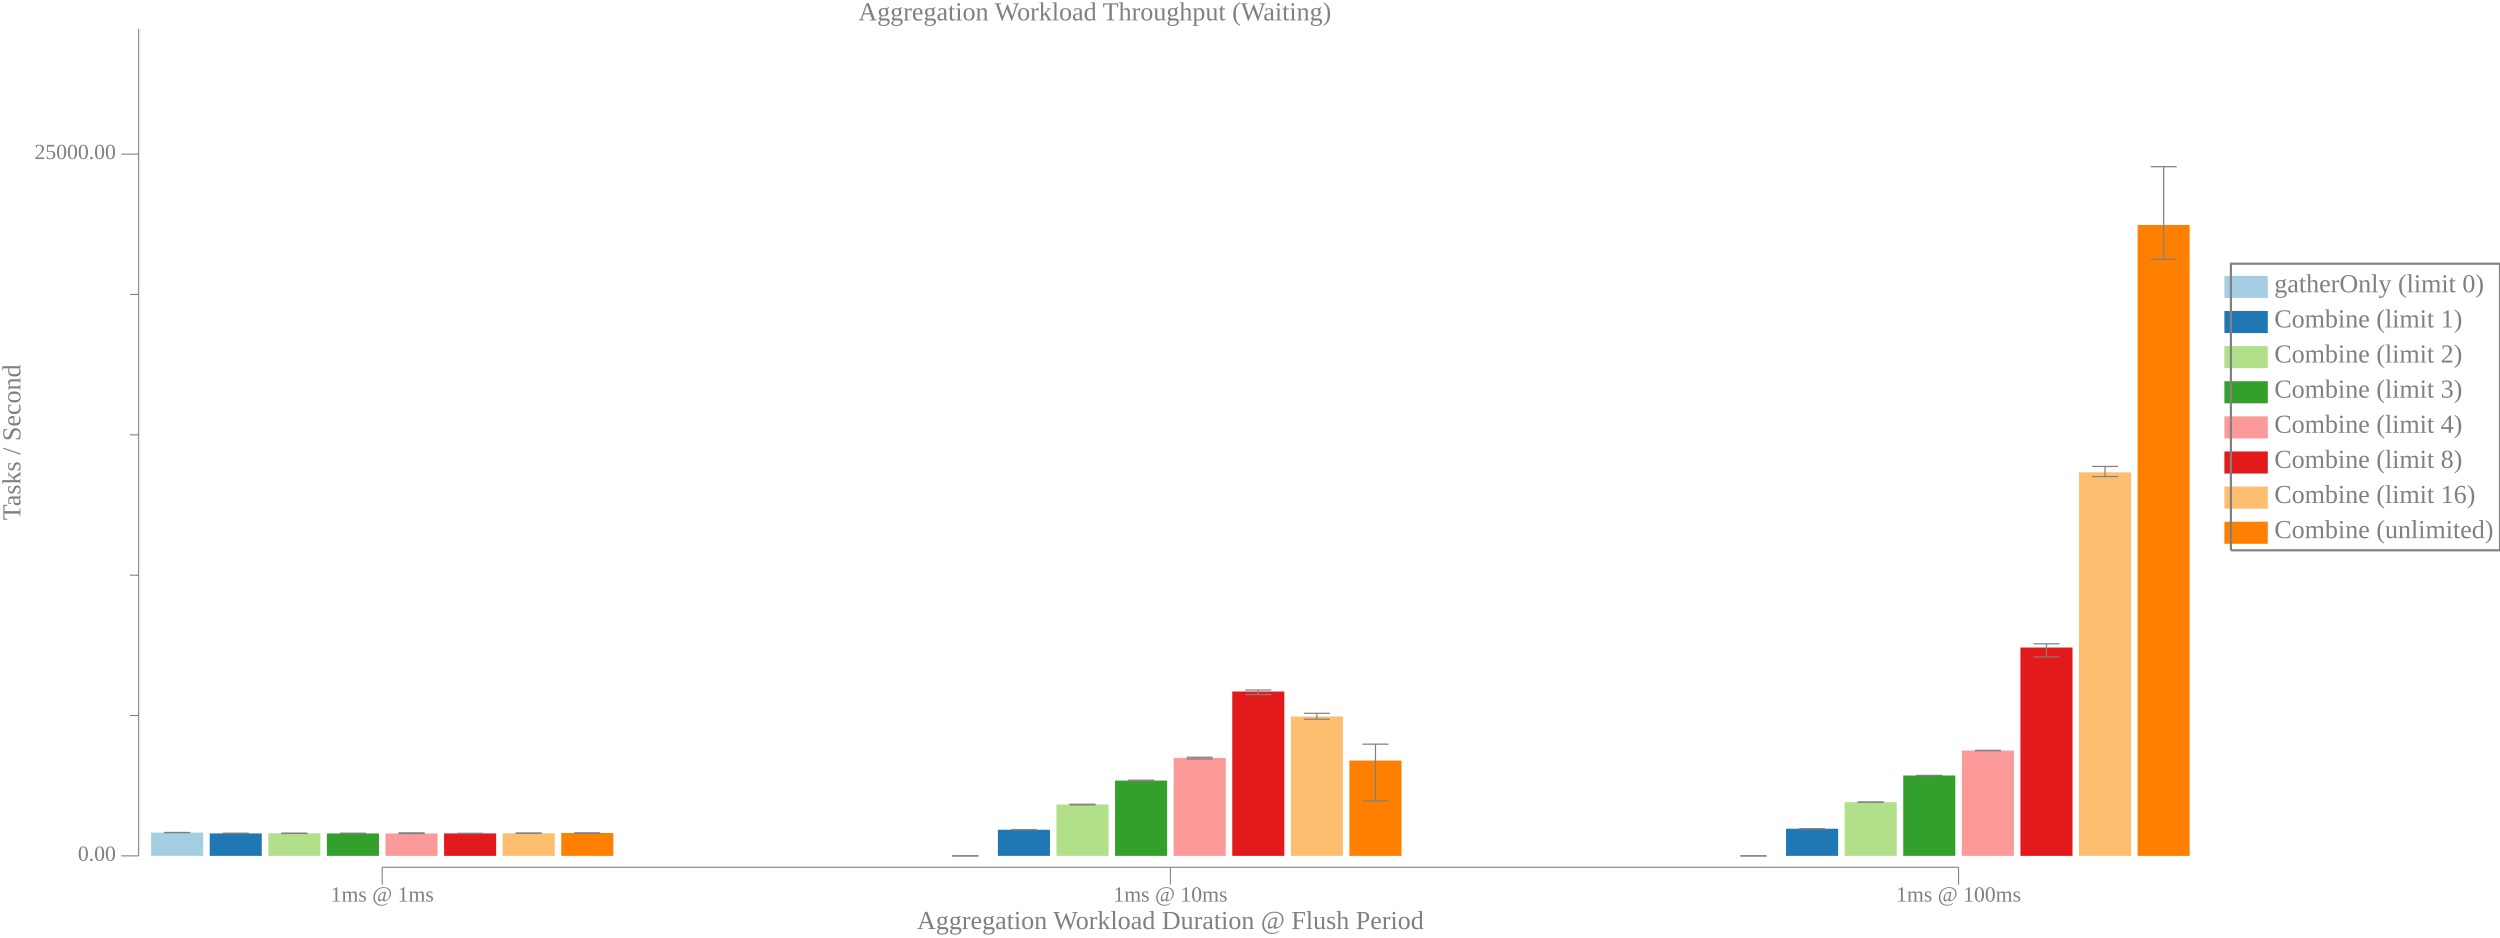
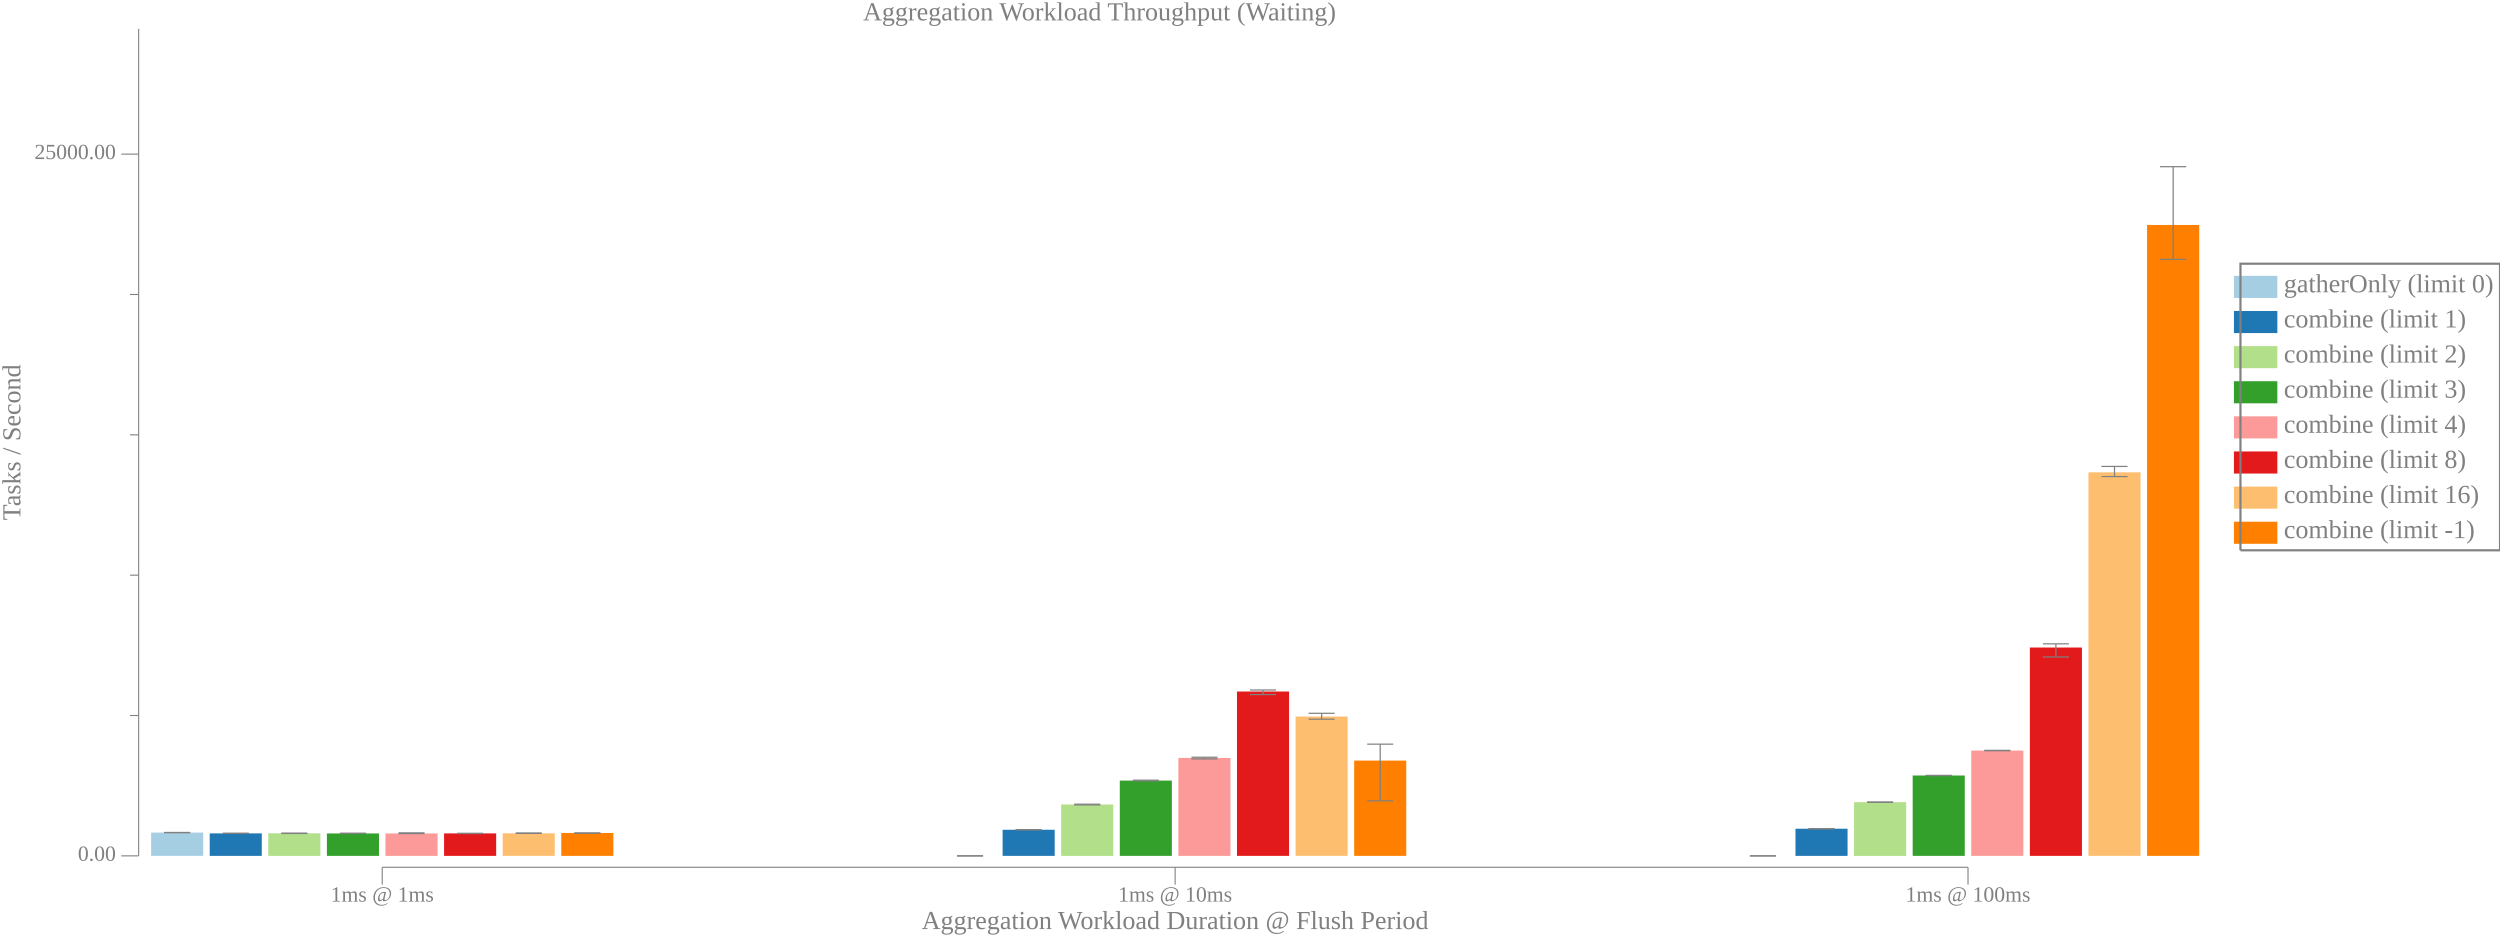
<svg xmlns="http://www.w3.org/2000/svg" width="1152pt" height="432pt" viewBox="0 0 1152 432">
  <g transform="scale(1, -1) translate(0, -432)">
-     <path d="M1025,294.7L1025,304.89L1045,304.89L1045,294.7Z" style="fill:#A6CEE3" />
-     <text x="1048" y="-297.31" transform="scale(1, -1)" style="font-family:Liberation Serif;font-variant:normal;font-weight:normal;font-style:normal;font-size:12px;fill:#808080">gatherOnly (limit 0)</text>
-     <path d="M1025,278.52L1025,288.7L1045,288.7L1045,278.52Z" style="fill:#1F78B4" />
-     <text x="1048" y="-281.12" transform="scale(1, -1)" style="font-family:Liberation Serif;font-variant:normal;font-weight:normal;font-style:normal;font-size:12px;fill:#808080">Combine (limit 1)</text>
-     <path d="M1025,262.34L1025,272.52L1045,272.52L1045,262.34Z" style="fill:#B2DF8A" />
-     <text x="1048" y="-264.94" transform="scale(1, -1)" style="font-family:Liberation Serif;font-variant:normal;font-weight:normal;font-style:normal;font-size:12px;fill:#808080">Combine (limit 2)</text>
-     <path d="M1025,246.15L1025,256.34L1045,256.34L1045,246.15Z" style="fill:#33A02C" />
-     <text x="1048" y="-248.76" transform="scale(1, -1)" style="font-family:Liberation Serif;font-variant:normal;font-weight:normal;font-style:normal;font-size:12px;fill:#808080">Combine (limit 3)</text>
-     <path d="M1025,229.97L1025,240.15L1045,240.15L1045,229.97Z" style="fill:#FB9A99" />
-     <text x="1048" y="-232.57" transform="scale(1, -1)" style="font-family:Liberation Serif;font-variant:normal;font-weight:normal;font-style:normal;font-size:12px;fill:#808080">Combine (limit 4)</text>
-     <path d="M1025,213.79L1025,223.97L1045,223.97L1045,213.79Z" style="fill:#E31A1C" />
-     <text x="1048" y="-216.39" transform="scale(1, -1)" style="font-family:Liberation Serif;font-variant:normal;font-weight:normal;font-style:normal;font-size:12px;fill:#808080">Combine (limit 8)</text>
-     <path d="M1025,197.6L1025,207.79L1045,207.79L1045,197.6Z" style="fill:#FDBF6F" />
-     <text x="1048" y="-200.21" transform="scale(1, -1)" style="font-family:Liberation Serif;font-variant:normal;font-weight:normal;font-style:normal;font-size:12px;fill:#808080">Combine (limit 16)</text>
-     <path d="M1025,181.42L1025,191.6L1045,191.6L1045,181.42Z" style="fill:#FF7F00" />
-     <text x="1048" y="-184.02" transform="scale(1, -1)" style="font-family:Liberation Serif;font-variant:normal;font-weight:normal;font-style:normal;font-size:12px;fill:#808080">Combine (unlimited)</text>
-     <path d="M1028,178.42L1028,310.48L1152,310.48L1152,178.42L1028,178.42" style="fill:none;stroke:#808080" />
-     <path d="M0,0L1009,0L1009,432L0,432Z" style="fill:#-8000000000000000-8000000000000000-8000000000000000;fill-opacity:0" />
-     <text x="395.55" y="-422.61" transform="scale(1, -1)" style="font-family:Liberation Serif;font-variant:normal;font-weight:normal;font-style:normal;font-size:12px;fill:#808080">Aggregation Workload Throughput (Waiting)</text>
-     <text x="422.57" y="-3.902" transform="scale(1, -1)" style="font-family:Liberation Serif;font-variant:normal;font-weight:normal;font-style:normal;font-size:12px;fill:#808080">Aggregation Workload Duration @ Flush Period</text>
+     <path d="M1029.4,294.7L1029.4,304.89L1049.4,304.89L1049.4,294.7Z" style="fill:#A6CEE3" />
+     <text x="1052.4" y="-297.31" transform="scale(1, -1)" style="font-family:Liberation Serif;font-variant:normal;font-weight:normal;font-style:normal;font-size:12px;fill:#808080">gatherOnly (limit 0)</text>
+     <path d="M1029.4,278.52L1029.4,288.7L1049.4,288.7L1049.4,278.52Z" style="fill:#1F78B4" />
+     <text x="1052.4" y="-281.12" transform="scale(1, -1)" style="font-family:Liberation Serif;font-variant:normal;font-weight:normal;font-style:normal;font-size:12px;fill:#808080">combine (limit 1)</text>
+     <path d="M1029.4,262.34L1029.4,272.52L1049.4,272.52L1049.4,262.34Z" style="fill:#B2DF8A" />
+     <text x="1052.4" y="-264.94" transform="scale(1, -1)" style="font-family:Liberation Serif;font-variant:normal;font-weight:normal;font-style:normal;font-size:12px;fill:#808080">combine (limit 2)</text>
+     <path d="M1029.4,246.15L1029.4,256.34L1049.4,256.34L1049.4,246.15Z" style="fill:#33A02C" />
+     <text x="1052.4" y="-248.76" transform="scale(1, -1)" style="font-family:Liberation Serif;font-variant:normal;font-weight:normal;font-style:normal;font-size:12px;fill:#808080">combine (limit 3)</text>
+     <path d="M1029.4,229.97L1029.4,240.15L1049.4,240.15L1049.4,229.97Z" style="fill:#FB9A99" />
+     <text x="1052.4" y="-232.57" transform="scale(1, -1)" style="font-family:Liberation Serif;font-variant:normal;font-weight:normal;font-style:normal;font-size:12px;fill:#808080">combine (limit 4)</text>
+     <path d="M1029.4,213.79L1029.4,223.97L1049.4,223.97L1049.4,213.79Z" style="fill:#E31A1C" />
+     <text x="1052.4" y="-216.39" transform="scale(1, -1)" style="font-family:Liberation Serif;font-variant:normal;font-weight:normal;font-style:normal;font-size:12px;fill:#808080">combine (limit 8)</text>
+     <path d="M1029.4,197.6L1029.4,207.79L1049.4,207.79L1049.4,197.6Z" style="fill:#FDBF6F" />
+     <text x="1052.4" y="-200.21" transform="scale(1, -1)" style="font-family:Liberation Serif;font-variant:normal;font-weight:normal;font-style:normal;font-size:12px;fill:#808080">combine (limit 16)</text>
+     <path d="M1029.4,181.42L1029.4,191.6L1049.4,191.6L1049.4,181.42Z" style="fill:#FF7F00" />
+     <text x="1052.4" y="-184.02" transform="scale(1, -1)" style="font-family:Liberation Serif;font-variant:normal;font-weight:normal;font-style:normal;font-size:12px;fill:#808080">combine (limit -1)</text>
+     <path d="M1032.4,178.42L1032.4,310.48L1152,310.48L1152,178.42L1032.4,178.42" style="fill:none;stroke:#808080" />
+     <path d="M0,0L1013.4,0L1013.4,432L0,432Z" style="fill:#-8000000000000000-8000000000000000-8000000000000000;fill-opacity:0" />
+     <text x="397.72" y="-422.61" transform="scale(1, -1)" style="font-family:Liberation Serif;font-variant:normal;font-weight:normal;font-style:normal;font-size:12px;fill:#808080">Aggregation Workload Throughput (Waiting)</text>
+     <text x="424.74" y="-3.902" transform="scale(1, -1)" style="font-family:Liberation Serif;font-variant:normal;font-weight:normal;font-style:normal;font-size:12px;fill:#808080">Aggregation Workload Duration @ Flush Period</text>
    <text x="152.36" y="-16.541" transform="scale(1, -1)" style="font-family:Liberation Serif;font-variant:normal;font-weight:normal;font-style:normal;font-size:10px;fill:#808080">1ms @ 1ms</text>
-     <text x="513.05" y="-16.541" transform="scale(1, -1)" style="font-family:Liberation Serif;font-variant:normal;font-weight:normal;font-style:normal;font-size:10px;fill:#808080">1ms @ 10ms</text>
-     <text x="873.74" y="-16.541" transform="scale(1, -1)" style="font-family:Liberation Serif;font-variant:normal;font-weight:normal;font-style:normal;font-size:10px;fill:#808080">1ms @ 100ms</text>
+     <text x="515.22" y="-16.541" transform="scale(1, -1)" style="font-family:Liberation Serif;font-variant:normal;font-weight:normal;font-style:normal;font-size:10px;fill:#808080">1ms @ 10ms</text>
+     <text x="878.08" y="-16.541" transform="scale(1, -1)" style="font-family:Liberation Serif;font-variant:normal;font-weight:normal;font-style:normal;font-size:10px;fill:#808080">1ms @ 100ms</text>
    <path d="M176.13,24.363L176.13,32.363" style="fill:none;stroke:#808080;stroke-width:0.5" />
-     <path d="M539.32,24.363L539.32,32.363" style="fill:none;stroke:#808080;stroke-width:0.5" />
-     <path d="M902.51,24.363L902.51,32.363" style="fill:none;stroke:#808080;stroke-width:0.5" />
-     <path d="M176.13,32.363L902.51,32.363" style="fill:none;stroke:#808080;stroke-width:0.5" />
+     <path d="M541.5,24.363L541.5,32.363" style="fill:none;stroke:#808080;stroke-width:0.5" />
+     <path d="M906.86,24.363L906.86,32.363" style="fill:none;stroke:#808080;stroke-width:0.5" />
+     <path d="M176.13,32.363L906.86,32.363" style="fill:none;stroke:#808080;stroke-width:0.5" />
    <g transform="rotate(90)">
      <text x="192.25" y="9.387" transform="scale(1, -1)" style="font-family:Liberation Serif;font-variant:normal;font-weight:normal;font-style:normal;font-size:12px;fill:#808080">Tasks / Second</text>
    </g>
    <text x="35.885" y="-35.328" transform="scale(1, -1)" style="font-family:Liberation Serif;font-variant:normal;font-weight:normal;font-style:normal;font-size:10px;fill:#808080">0.00</text>
    <text x="15.885" y="-358.69" transform="scale(1, -1)" style="font-family:Liberation Serif;font-variant:normal;font-weight:normal;font-style:normal;font-size:10px;fill:#808080">25000.00</text>
    <path d="M55.885,37.613L63.885,37.613" style="fill:none;stroke:#808080;stroke-width:0.5" />
    <path d="M55.885,360.98L63.885,360.98" style="fill:none;stroke:#808080;stroke-width:0.5" />
    <path d="M59.885,102.29L63.885,102.29" style="fill:none;stroke:#808080;stroke-width:0.5" />
    <path d="M59.885,166.96L63.885,166.96" style="fill:none;stroke:#808080;stroke-width:0.5" />
    <path d="M59.885,231.63L63.885,231.63" style="fill:none;stroke:#808080;stroke-width:0.5" />
    <path d="M59.885,296.3L63.885,296.3" style="fill:none;stroke:#808080;stroke-width:0.5" />
    <path d="M63.885,37.613L63.885,418.71" style="fill:none;stroke:#808080;stroke-width:0.5" />
    <path d="M69.635,37.613L69.635,48.351L93.635,48.351L93.635,37.613Z" style="fill:#A6CEE3" />
    <path d="M81.635,48.323L81.635,48.403" style="fill:none;stroke:#808080;stroke-width:0.567" />
    <path d="M75.635,48.323L87.635,48.323" style="fill:none;stroke:#808080;stroke-width:0.567" />
    <path d="M75.635,48.403L87.635,48.403" style="fill:none;stroke:#808080;stroke-width:0.567" />
-     <path d="M432.82,37.613L432.82,37.613L456.82,37.613L456.82,37.613Z" style="fill:#A6CEE3" />
-     <path d="M444.82,37.613L444.82,37.613" style="fill:none;stroke:#808080;stroke-width:0.567" />
-     <path d="M438.82,37.613L450.82,37.613" style="fill:none;stroke:#808080;stroke-width:0.567" />
-     <path d="M438.82,37.613L450.82,37.613" style="fill:none;stroke:#808080;stroke-width:0.567" />
-     <path d="M796.01,37.613L796.01,37.613L820.01,37.613L820.01,37.613Z" style="fill:#A6CEE3" />
-     <path d="M808.01,37.613L808.01,37.613" style="fill:none;stroke:#808080;stroke-width:0.567" />
-     <path d="M802.01,37.613L814.01,37.613" style="fill:none;stroke:#808080;stroke-width:0.567" />
-     <path d="M802.01,37.613L814.01,37.613" style="fill:none;stroke:#808080;stroke-width:0.567" />
+     <path d="M435,37.613L435,37.613L459,37.613L459,37.613Z" style="fill:#A6CEE3" />
+     <path d="M447,37.613L447,37.613" style="fill:none;stroke:#808080;stroke-width:0.567" />
+     <path d="M441,37.613L453,37.613" style="fill:none;stroke:#808080;stroke-width:0.567" />
+     <path d="M441,37.613L453,37.613" style="fill:none;stroke:#808080;stroke-width:0.567" />
+     <path d="M800.36,37.613L800.36,37.613L824.36,37.613L824.36,37.613Z" style="fill:#A6CEE3" />
+     <path d="M812.36,37.613L812.36,37.613" style="fill:none;stroke:#808080;stroke-width:0.567" />
+     <path d="M806.36,37.613L818.36,37.613" style="fill:none;stroke:#808080;stroke-width:0.567" />
+     <path d="M806.36,37.613L818.36,37.613" style="fill:none;stroke:#808080;stroke-width:0.567" />
    <path d="M96.635,37.613L96.635,47.974L120.63,47.974L120.63,37.613Z" style="fill:#1F78B4" />
    <path d="M108.63,47.953L108.63,48.02" style="fill:none;stroke:#808080;stroke-width:0.567" />
    <path d="M102.63,47.953L114.63,47.953" style="fill:none;stroke:#808080;stroke-width:0.567" />
    <path d="M102.63,48.02L114.63,48.02" style="fill:none;stroke:#808080;stroke-width:0.567" />
-     <path d="M459.82,37.613L459.82,49.644L483.82,49.644L483.82,37.613Z" style="fill:#1F78B4" />
-     <path d="M471.82,49.639L471.82,49.689" style="fill:none;stroke:#808080;stroke-width:0.567" />
-     <path d="M465.82,49.639L477.82,49.639" style="fill:none;stroke:#808080;stroke-width:0.567" />
-     <path d="M465.82,49.689L477.82,49.689" style="fill:none;stroke:#808080;stroke-width:0.567" />
-     <path d="M823.01,37.613L823.01,50.122L847.01,50.122L847.01,37.613Z" style="fill:#1F78B4" />
-     <path d="M835.01,50.093L835.01,50.136" style="fill:none;stroke:#808080;stroke-width:0.567" />
-     <path d="M829.01,50.093L841.01,50.093" style="fill:none;stroke:#808080;stroke-width:0.567" />
-     <path d="M829.01,50.136L841.01,50.136" style="fill:none;stroke:#808080;stroke-width:0.567" />
+     <path d="M462,37.613L462,49.644L486,49.644L486,37.613Z" style="fill:#1F78B4" />
+     <path d="M474,49.639L474,49.689" style="fill:none;stroke:#808080;stroke-width:0.567" />
+     <path d="M468,49.639L480,49.639" style="fill:none;stroke:#808080;stroke-width:0.567" />
+     <path d="M468,49.689L480,49.689" style="fill:none;stroke:#808080;stroke-width:0.567" />
+     <path d="M827.36,37.613L827.36,50.122L851.36,50.122L851.36,37.613Z" style="fill:#1F78B4" />
+     <path d="M839.36,50.093L839.36,50.136" style="fill:none;stroke:#808080;stroke-width:0.567" />
+     <path d="M833.36,50.093L845.36,50.093" style="fill:none;stroke:#808080;stroke-width:0.567" />
+     <path d="M833.36,50.136L845.36,50.136" style="fill:none;stroke:#808080;stroke-width:0.567" />
    <path d="M123.63,37.613L123.63,48.011L147.63,48.011L147.63,37.613Z" style="fill:#B2DF8A" />
    <path d="M135.63,47.938L135.63,48.071" style="fill:none;stroke:#808080;stroke-width:0.567" />
    <path d="M129.63,47.938L141.63,47.938" style="fill:none;stroke:#808080;stroke-width:0.567" />
    <path d="M129.63,48.071L141.63,48.071" style="fill:none;stroke:#808080;stroke-width:0.567" />
-     <path d="M486.82,37.613L486.82,61.303L510.82,61.303L510.82,37.613Z" style="fill:#B2DF8A" />
-     <path d="M498.82,61.102L498.82,61.426" style="fill:none;stroke:#808080;stroke-width:0.567" />
-     <path d="M492.82,61.102L504.82,61.102" style="fill:none;stroke:#808080;stroke-width:0.567" />
-     <path d="M492.82,61.426L504.82,61.426" style="fill:none;stroke:#808080;stroke-width:0.567" />
-     <path d="M850.01,37.613L850.01,62.363L874.01,62.363L874.01,37.613Z" style="fill:#B2DF8A" />
-     <path d="M862.01,62.305L862.01,62.409" style="fill:none;stroke:#808080;stroke-width:0.567" />
-     <path d="M856.01,62.305L868.01,62.305" style="fill:none;stroke:#808080;stroke-width:0.567" />
-     <path d="M856.01,62.409L868.01,62.409" style="fill:none;stroke:#808080;stroke-width:0.567" />
+     <path d="M489,37.613L489,61.303L513,61.303L513,37.613Z" style="fill:#B2DF8A" />
+     <path d="M501,61.102L501,61.426" style="fill:none;stroke:#808080;stroke-width:0.567" />
+     <path d="M495,61.102L507,61.102" style="fill:none;stroke:#808080;stroke-width:0.567" />
+     <path d="M495,61.426L507,61.426" style="fill:none;stroke:#808080;stroke-width:0.567" />
+     <path d="M854.36,37.613L854.36,62.363L878.36,62.363L878.36,37.613Z" style="fill:#B2DF8A" />
+     <path d="M866.36,62.305L866.36,62.409" style="fill:none;stroke:#808080;stroke-width:0.567" />
+     <path d="M860.36,62.305L872.36,62.305" style="fill:none;stroke:#808080;stroke-width:0.567" />
+     <path d="M860.36,62.409L872.36,62.409" style="fill:none;stroke:#808080;stroke-width:0.567" />
    <path d="M150.63,37.613L150.63,47.951L174.63,47.951L174.63,37.613Z" style="fill:#33A02C" />
    <path d="M162.63,47.932L162.63,48.033" style="fill:none;stroke:#808080;stroke-width:0.567" />
    <path d="M156.63,47.932L168.63,47.932" style="fill:none;stroke:#808080;stroke-width:0.567" />
    <path d="M156.63,48.033L168.63,48.033" style="fill:none;stroke:#808080;stroke-width:0.567" />
-     <path d="M513.82,37.613L513.82,72.304L537.82,72.304L537.82,37.613Z" style="fill:#33A02C" />
-     <path d="M525.82,72.161L525.82,72.485" style="fill:none;stroke:#808080;stroke-width:0.567" />
-     <path d="M519.82,72.161L531.82,72.161" style="fill:none;stroke:#808080;stroke-width:0.567" />
-     <path d="M519.82,72.485L531.82,72.485" style="fill:none;stroke:#808080;stroke-width:0.567" />
-     <path d="M877.01,37.613L877.01,74.651L901.01,74.651L901.01,37.613Z" style="fill:#33A02C" />
-     <path d="M889.01,74.58L889.01,74.709" style="fill:none;stroke:#808080;stroke-width:0.567" />
-     <path d="M883.01,74.58L895.01,74.58" style="fill:none;stroke:#808080;stroke-width:0.567" />
-     <path d="M883.01,74.709L895.01,74.709" style="fill:none;stroke:#808080;stroke-width:0.567" />
+     <path d="M516,37.613L516,72.304L540,72.304L540,37.613Z" style="fill:#33A02C" />
+     <path d="M528,72.161L528,72.485" style="fill:none;stroke:#808080;stroke-width:0.567" />
+     <path d="M522,72.161L534,72.161" style="fill:none;stroke:#808080;stroke-width:0.567" />
+     <path d="M522,72.485L534,72.485" style="fill:none;stroke:#808080;stroke-width:0.567" />
+     <path d="M881.36,37.613L881.36,74.651L905.36,74.651L905.36,37.613Z" style="fill:#33A02C" />
+     <path d="M893.36,74.58L893.36,74.709" style="fill:none;stroke:#808080;stroke-width:0.567" />
+     <path d="M887.36,74.58L899.36,74.58" style="fill:none;stroke:#808080;stroke-width:0.567" />
+     <path d="M887.36,74.709L899.36,74.709" style="fill:none;stroke:#808080;stroke-width:0.567" />
    <path d="M177.63,37.613L177.63,47.939L201.63,47.939L201.63,37.613Z" style="fill:#FB9A99" />
    <path d="M189.63,47.874L189.63,48.221" style="fill:none;stroke:#808080;stroke-width:0.567" />
    <path d="M183.63,47.874L195.63,47.874" style="fill:none;stroke:#808080;stroke-width:0.567" />
    <path d="M183.63,48.221L195.63,48.221" style="fill:none;stroke:#808080;stroke-width:0.567" />
-     <path d="M540.82,37.613L540.82,82.748L564.82,82.748L564.82,37.613Z" style="fill:#FB9A99" />
-     <path d="M552.82,82.276L552.82,83.065" style="fill:none;stroke:#808080;stroke-width:0.567" />
-     <path d="M546.82,82.276L558.82,82.276" style="fill:none;stroke:#808080;stroke-width:0.567" />
-     <path d="M546.82,83.065L558.82,83.065" style="fill:none;stroke:#808080;stroke-width:0.567" />
-     <path d="M904.01,37.613L904.01,86.137L928.01,86.137L928.01,37.613Z" style="fill:#FB9A99" />
-     <path d="M916.01,86.066L916.01,86.234" style="fill:none;stroke:#808080;stroke-width:0.567" />
-     <path d="M910.01,86.066L922.01,86.066" style="fill:none;stroke:#808080;stroke-width:0.567" />
-     <path d="M910.01,86.234L922.01,86.234" style="fill:none;stroke:#808080;stroke-width:0.567" />
+     <path d="M543,37.613L543,82.748L567,82.748L567,37.613Z" style="fill:#FB9A99" />
+     <path d="M555,82.276L555,83.065" style="fill:none;stroke:#808080;stroke-width:0.567" />
+     <path d="M549,82.276L561,82.276" style="fill:none;stroke:#808080;stroke-width:0.567" />
+     <path d="M549,83.065L561,83.065" style="fill:none;stroke:#808080;stroke-width:0.567" />
+     <path d="M908.36,37.613L908.36,86.137L932.36,86.137L932.36,37.613Z" style="fill:#FB9A99" />
+     <path d="M920.36,86.066L920.36,86.234" style="fill:none;stroke:#808080;stroke-width:0.567" />
+     <path d="M914.36,86.066L926.36,86.066" style="fill:none;stroke:#808080;stroke-width:0.567" />
+     <path d="M914.36,86.234L926.36,86.234" style="fill:none;stroke:#808080;stroke-width:0.567" />
    <path d="M204.63,37.613L204.63,47.966L228.63,47.966L228.63,37.613Z" style="fill:#E31A1C" />
    <path d="M216.63,47.913L216.63,47.992" style="fill:none;stroke:#808080;stroke-width:0.567" />
    <path d="M210.63,47.913L222.63,47.913" style="fill:none;stroke:#808080;stroke-width:0.567" />
    <path d="M210.63,47.992L222.63,47.992" style="fill:none;stroke:#808080;stroke-width:0.567" />
-     <path d="M567.82,37.613L567.82,113.35L591.82,113.35L591.82,37.613Z" style="fill:#E31A1C" />
-     <path d="M579.82,111.95L579.82,114.04" style="fill:none;stroke:#808080;stroke-width:0.567" />
-     <path d="M573.82,111.95L585.82,111.95" style="fill:none;stroke:#808080;stroke-width:0.567" />
-     <path d="M573.82,114.04L585.82,114.04" style="fill:none;stroke:#808080;stroke-width:0.567" />
-     <path d="M931.01,37.613L931.01,133.62L955.01,133.62L955.01,37.613Z" style="fill:#E31A1C" />
-     <path d="M943.01,129.27L943.01,135.32" style="fill:none;stroke:#808080;stroke-width:0.567" />
-     <path d="M937.01,129.27L949.01,129.27" style="fill:none;stroke:#808080;stroke-width:0.567" />
-     <path d="M937.01,135.32L949.01,135.32" style="fill:none;stroke:#808080;stroke-width:0.567" />
+     <path d="M570,37.613L570,113.35L594,113.35L594,37.613Z" style="fill:#E31A1C" />
+     <path d="M582,111.95L582,114.04" style="fill:none;stroke:#808080;stroke-width:0.567" />
+     <path d="M576,111.95L588,111.95" style="fill:none;stroke:#808080;stroke-width:0.567" />
+     <path d="M576,114.04L588,114.04" style="fill:none;stroke:#808080;stroke-width:0.567" />
+     <path d="M935.36,37.613L935.36,133.62L959.36,133.62L959.36,37.613Z" style="fill:#E31A1C" />
+     <path d="M947.36,129.27L947.36,135.32" style="fill:none;stroke:#808080;stroke-width:0.567" />
+     <path d="M941.36,129.27L953.36,129.27" style="fill:none;stroke:#808080;stroke-width:0.567" />
+     <path d="M941.36,135.32L953.36,135.32" style="fill:none;stroke:#808080;stroke-width:0.567" />
    <path d="M231.63,37.613L231.63,47.995L255.63,47.995L255.63,37.613Z" style="fill:#FDBF6F" />
    <path d="M243.63,47.966L243.63,48.133" style="fill:none;stroke:#808080;stroke-width:0.567" />
    <path d="M237.63,47.966L249.63,47.966" style="fill:none;stroke:#808080;stroke-width:0.567" />
    <path d="M237.63,48.133L249.63,48.133" style="fill:none;stroke:#808080;stroke-width:0.567" />
-     <path d="M594.82,37.613L594.82,101.82L618.82,101.82L618.82,37.613Z" style="fill:#FDBF6F" />
-     <path d="M606.82,100.6L606.82,103.31" style="fill:none;stroke:#808080;stroke-width:0.567" />
-     <path d="M600.82,100.6L612.82,100.6" style="fill:none;stroke:#808080;stroke-width:0.567" />
-     <path d="M600.82,103.31L612.82,103.31" style="fill:none;stroke:#808080;stroke-width:0.567" />
-     <path d="M958.01,37.613L958.01,214.35L982.01,214.35L982.01,37.613Z" style="fill:#FDBF6F" />
-     <path d="M970.01,212.4L970.01,217.07" style="fill:none;stroke:#808080;stroke-width:0.567" />
-     <path d="M964.01,212.4L976.01,212.4" style="fill:none;stroke:#808080;stroke-width:0.567" />
-     <path d="M964.01,217.07L976.01,217.07" style="fill:none;stroke:#808080;stroke-width:0.567" />
+     <path d="M597,37.613L597,101.82L621,101.82L621,37.613Z" style="fill:#FDBF6F" />
+     <path d="M609,100.6L609,103.31" style="fill:none;stroke:#808080;stroke-width:0.567" />
+     <path d="M603,100.6L615,100.6" style="fill:none;stroke:#808080;stroke-width:0.567" />
+     <path d="M603,103.31L615,103.31" style="fill:none;stroke:#808080;stroke-width:0.567" />
+     <path d="M962.36,37.613L962.36,214.35L986.36,214.35L986.36,37.613Z" style="fill:#FDBF6F" />
+     <path d="M974.36,212.4L974.36,217.07" style="fill:none;stroke:#808080;stroke-width:0.567" />
+     <path d="M968.36,212.4L980.36,212.4" style="fill:none;stroke:#808080;stroke-width:0.567" />
+     <path d="M968.36,217.07L980.36,217.07" style="fill:none;stroke:#808080;stroke-width:0.567" />
    <path d="M258.63,37.613L258.63,48.159L282.63,48.159L282.63,37.613Z" style="fill:#FF7F00" />
    <path d="M270.63,48.04L270.63,48.177" style="fill:none;stroke:#808080;stroke-width:0.567" />
    <path d="M264.63,48.04L276.63,48.04" style="fill:none;stroke:#808080;stroke-width:0.567" />
    <path d="M264.63,48.177L276.63,48.177" style="fill:none;stroke:#808080;stroke-width:0.567" />
-     <path d="M621.82,37.613L621.82,81.526L645.82,81.526L645.82,37.613Z" style="fill:#FF7F00" />
-     <path d="M633.82,62.965L633.82,89.093" style="fill:none;stroke:#808080;stroke-width:0.567" />
-     <path d="M627.82,62.965L639.82,62.965" style="fill:none;stroke:#808080;stroke-width:0.567" />
-     <path d="M627.82,89.093L639.82,89.093" style="fill:none;stroke:#808080;stroke-width:0.567" />
-     <path d="M985.01,37.613L985.01,328.33L1009,328.33L1009,37.613Z" style="fill:#FF7F00" />
-     <path d="M997.01,312.47L997.01,355.19" style="fill:none;stroke:#808080;stroke-width:0.567" />
-     <path d="M991.01,312.47L1003,312.47" style="fill:none;stroke:#808080;stroke-width:0.567" />
-     <path d="M991.01,355.19L1003,355.19" style="fill:none;stroke:#808080;stroke-width:0.567" />
+     <path d="M624,37.613L624,81.526L648,81.526L648,37.613Z" style="fill:#FF7F00" />
+     <path d="M636,62.965L636,89.093" style="fill:none;stroke:#808080;stroke-width:0.567" />
+     <path d="M630,62.965L642,62.965" style="fill:none;stroke:#808080;stroke-width:0.567" />
+     <path d="M630,89.093L642,89.093" style="fill:none;stroke:#808080;stroke-width:0.567" />
+     <path d="M989.36,37.613L989.36,328.33L1013.4,328.33L1013.4,37.613Z" style="fill:#FF7F00" />
+     <path d="M1001.4,312.47L1001.4,355.19" style="fill:none;stroke:#808080;stroke-width:0.567" />
+     <path d="M995.36,312.47L1007.4,312.47" style="fill:none;stroke:#808080;stroke-width:0.567" />
+     <path d="M995.36,355.19L1007.4,355.19" style="fill:none;stroke:#808080;stroke-width:0.567" />
  </g>
</svg>
